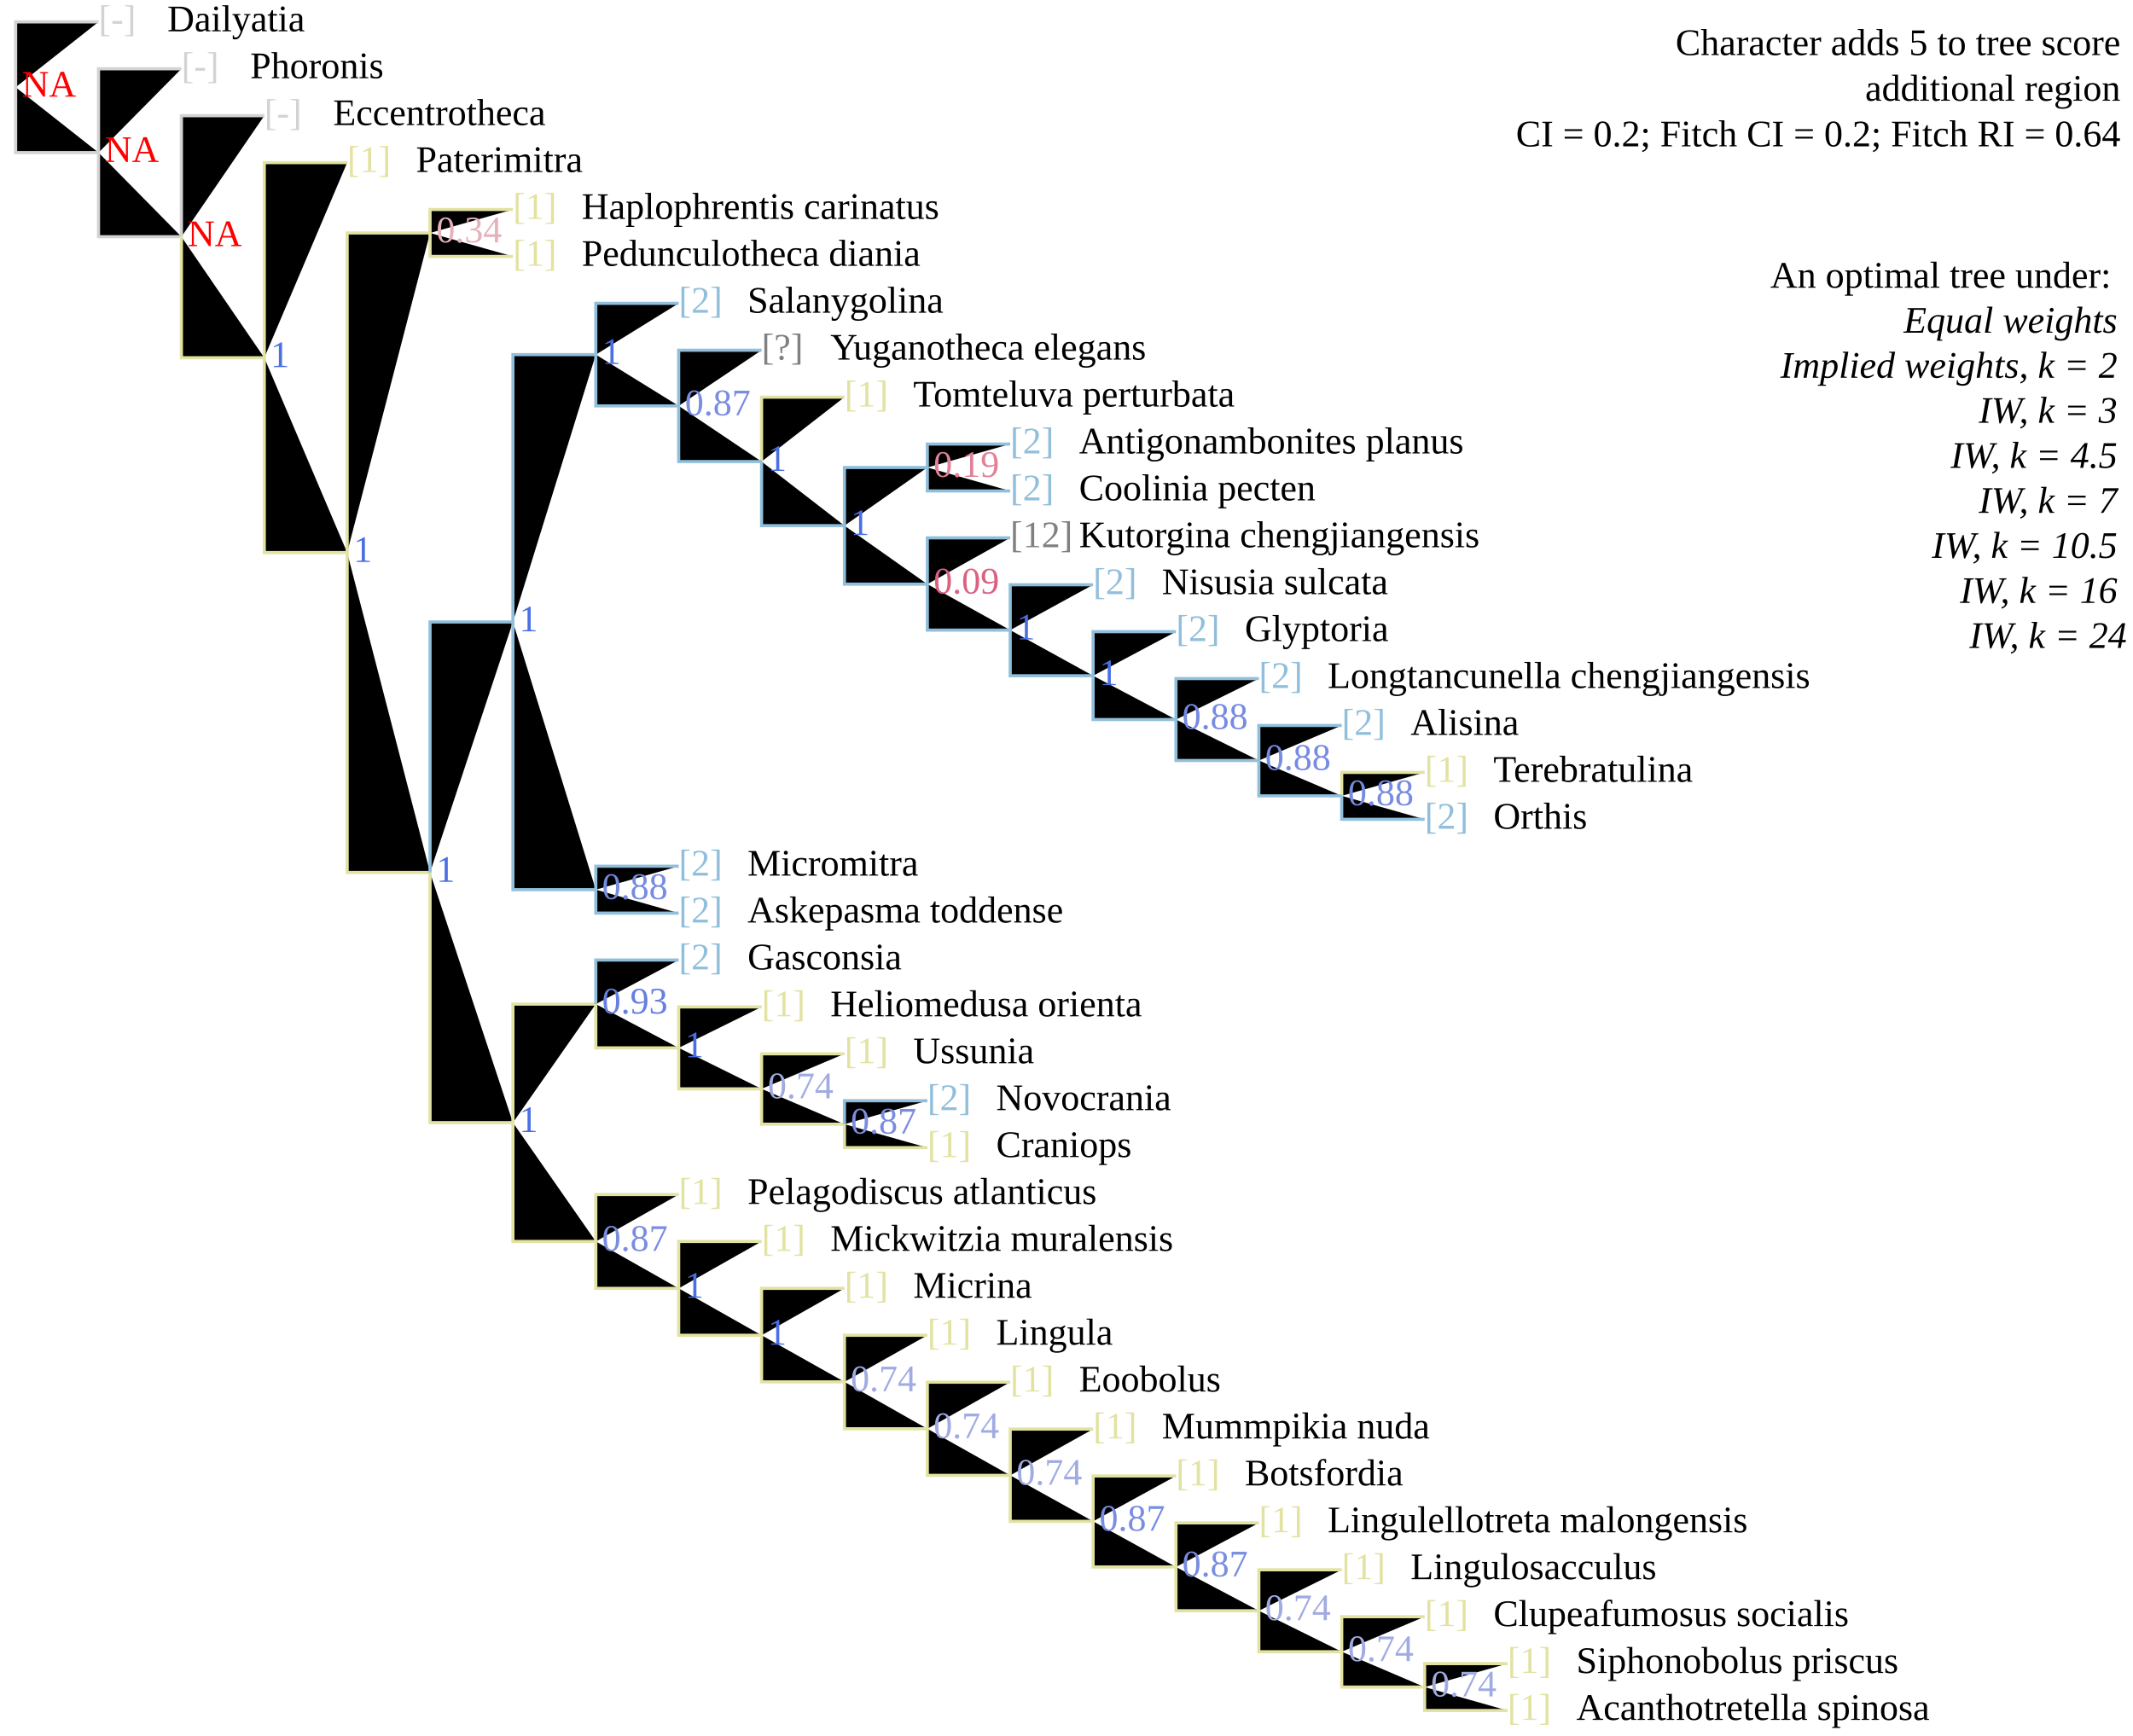
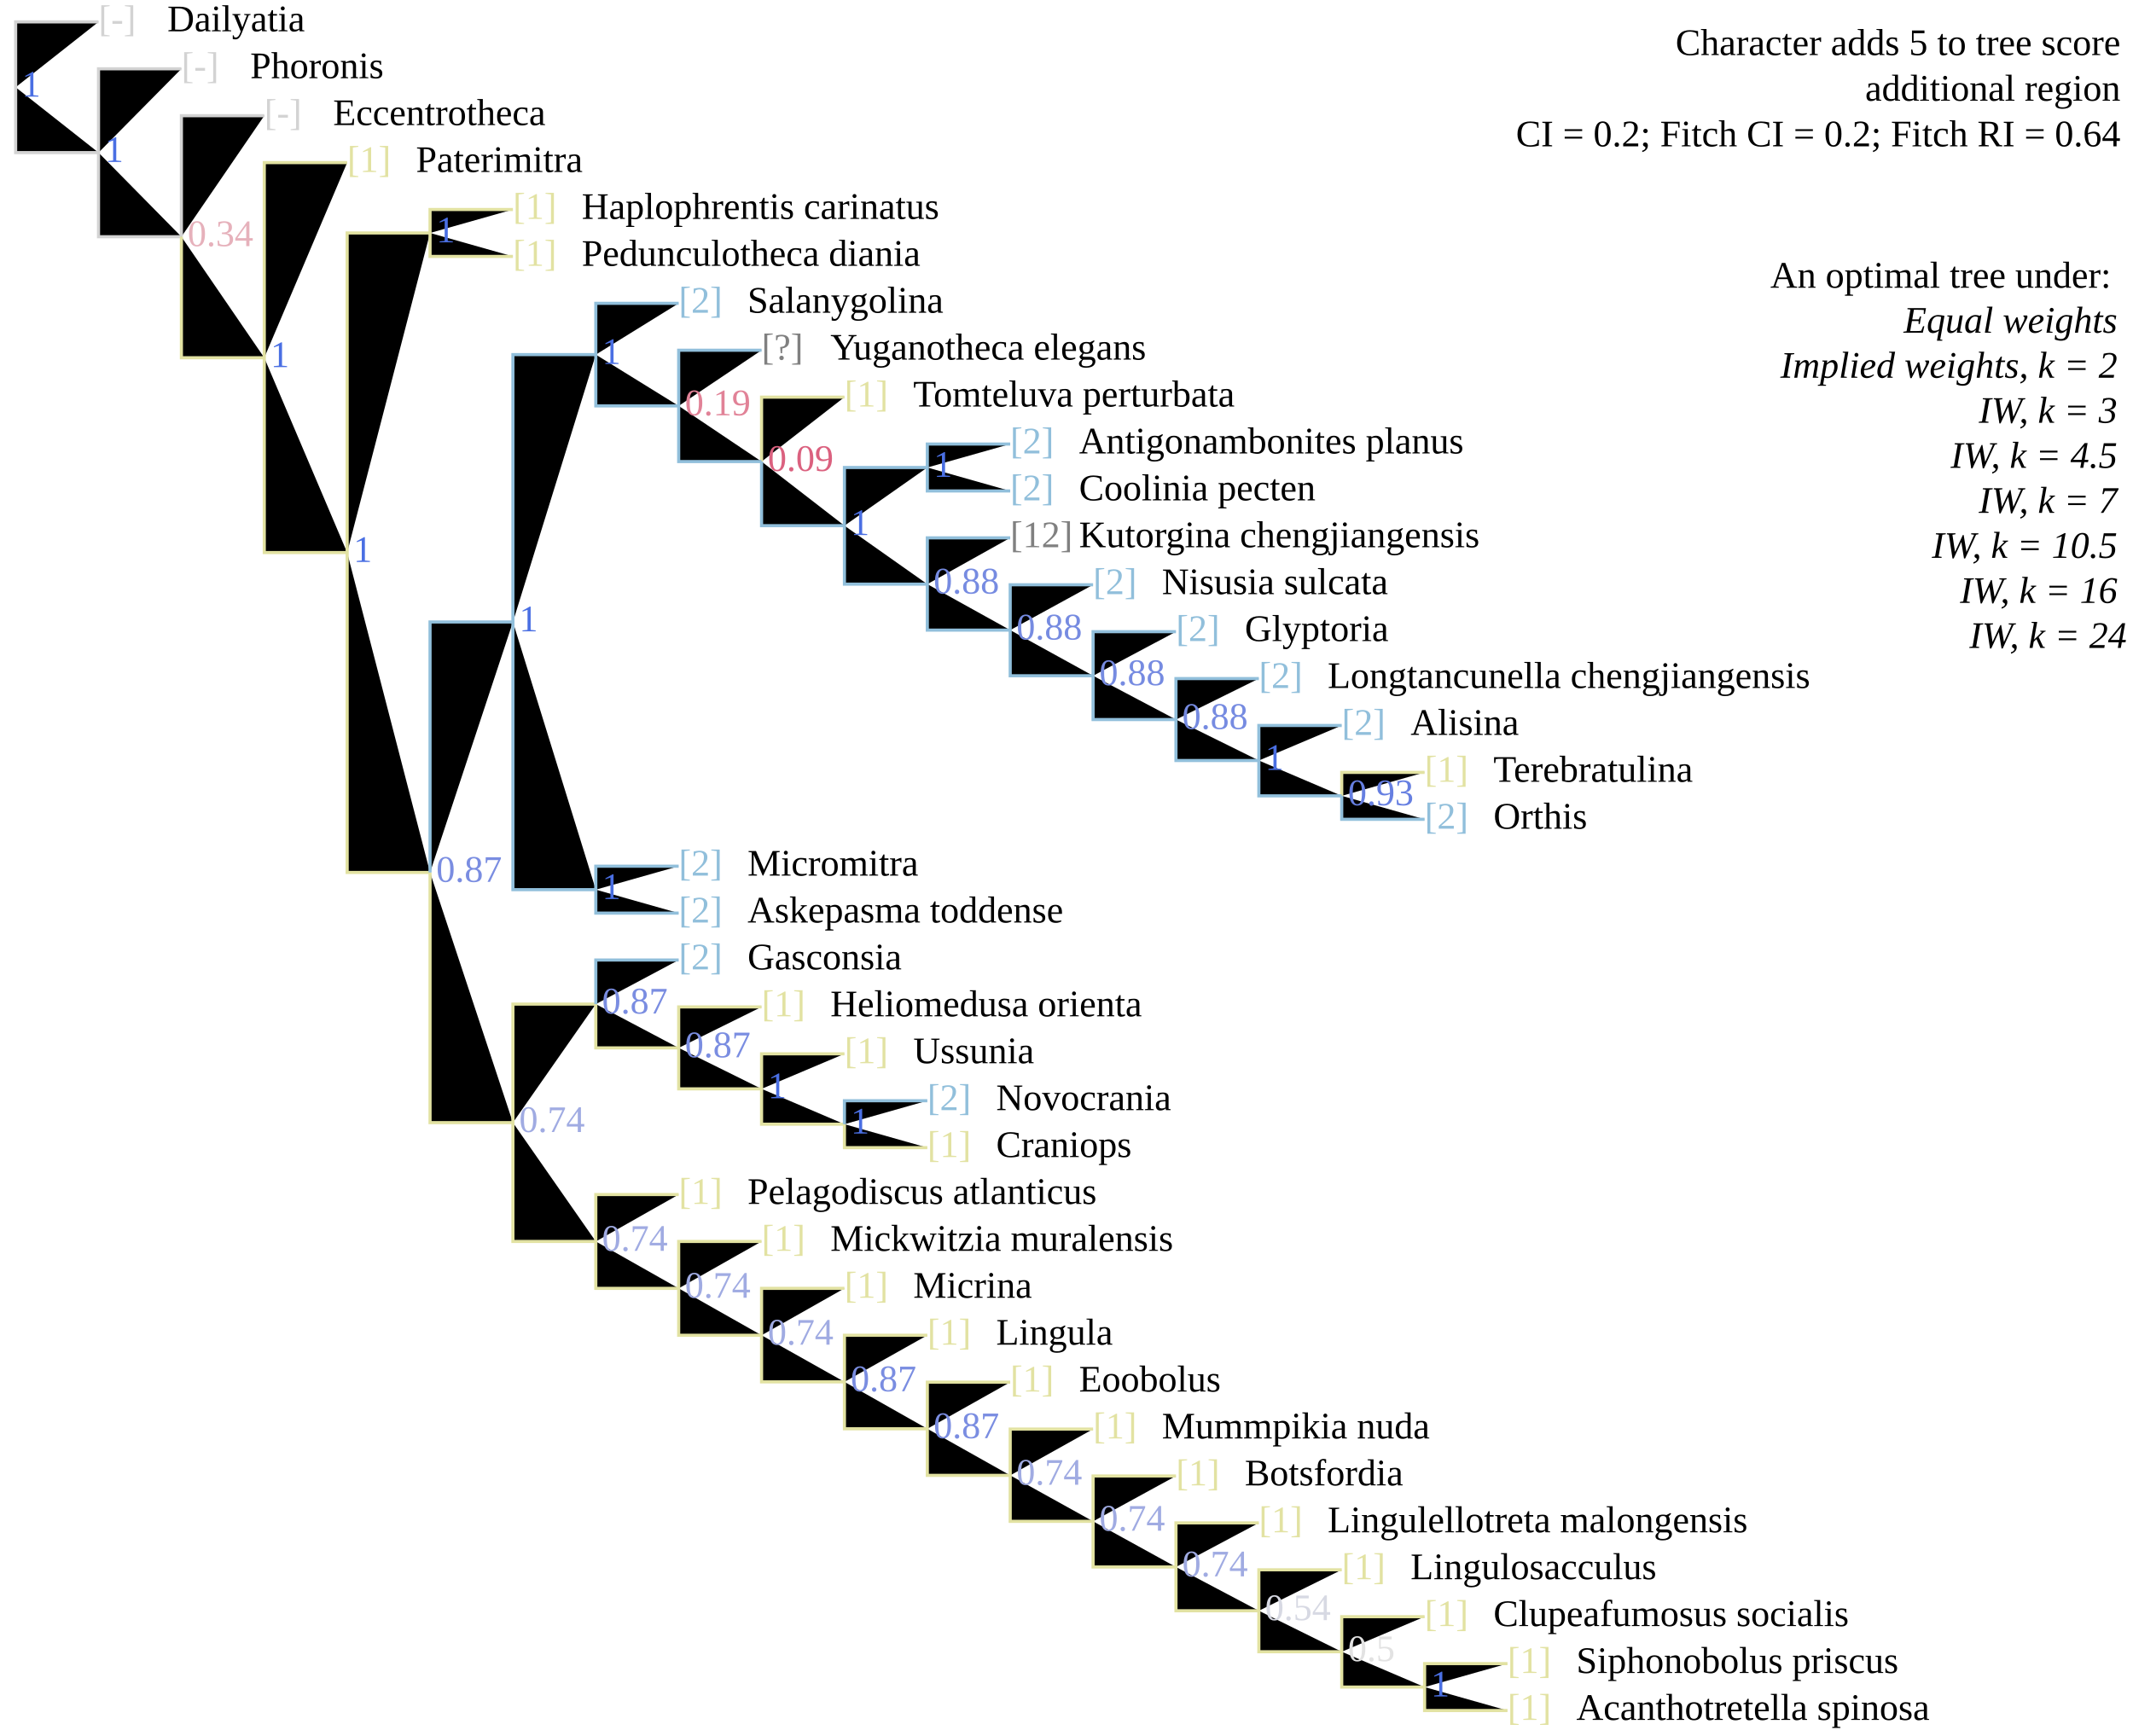
<svg xmlns="http://www.w3.org/2000/svg" version="1.1" width="682" height="555" class="tree" char="4">
  <text x="678" y="17.6" text-anchor="end" class="stepsLabel">Character adds <tspan class="score">5</tspan> to tree score</text>
  <text x="678" y="32.2" text-anchor="end" class="stepsLabel">
    <tspan class="score" /> additional region</text>
  <text x="678" y="46.8" text-anchor="end" class="stepsLabel">CI = 0.2; Fitch CI = 0.2; Fitch RI = 0.64</text>
  <text x="678" y="76" text-anchor="end" class="stepsLabel">
    <tspan dy="16">An optimal tree under:</tspan>
    <tspan x="680" style="font-style:italic" class="thisAn" dy="1.2em">Equal weights</tspan>
    <tspan x="680" style="font-style:italic" class="notThisAn" dy="1.2em">Implied weights, k = 2</tspan>
    <tspan x="680" style="font-style:italic" class="notThisAn" dy="1.2em">IW, k = 3</tspan>
    <tspan x="680" style="font-style:italic" class="notThisAn" dy="1.2em">IW, k = 4.5</tspan>
    <tspan x="680" style="font-style:italic" class="notThisAn" dy="1.2em">IW, k = 7</tspan>
    <tspan x="680" style="font-style:italic" class="notThisAn" dy="1.2em">IW, k = 10.5</tspan>
    <tspan x="680" style="font-style:italic" class="notThisAn" dy="1.2em">IW, k = 16</tspan>
    <tspan x="680" style="font-style:italic" class="notThisAn" dy="1.2em">IW, k = 24</tspan>
  </text>
  <text x="31.5" y="10" fill="lightgrey" class="flag">[-]</text>
  <text x="53.5" y="10" class="taxonLabel">Dailyatia</text>
  <text x="84.5" y="40" fill="lightgrey" class="flag">[-]</text>
  <text x="106.5" y="40" class="taxonLabel">Eccentrotheca</text>
  <text x="58" y="25" fill="lightgrey" class="flag">[-]</text>
  <text x="80" y="25" class="taxonLabel">Phoronis</text>
  <text x="111" y="55" fill="#e2e2a2" class="flag">[1]</text>
  <text x="133" y="55" class="taxonLabel">Paterimitra</text>
  <text x="164" y="85" fill="#e2e2a2" class="flag">[1]</text>
  <text x="186" y="85" class="taxonLabel">Pedunculotheca diania</text>
  <text x="164" y="70" fill="#e2e2a2" class="flag">[1]</text>
  <text x="186" y="70" class="taxonLabel">Haplophrentis carinatus</text>
  <text x="217" y="310" fill="#91bfdb" class="flag">[2]</text>
  <text x="239" y="310" class="taxonLabel">Gasconsia</text>
  <text x="243.5" y="325" fill="#e2e2a2" class="flag">[1]</text>
  <text x="265.5" y="325" class="taxonLabel">Heliomedusa orienta</text>
  <text x="270" y="340" fill="#e2e2a2" class="flag">[1]</text>
  <text x="292" y="340" class="taxonLabel">Ussunia</text>
  <text x="296.5" y="370" fill="#e2e2a2" class="flag">[1]</text>
  <text x="318.5" y="370" class="taxonLabel">Craniops</text>
  <text x="296.5" y="355" fill="#91bfdb" class="flag">[2]</text>
  <text x="318.5" y="355" class="taxonLabel">Novocrania</text>
  <text x="217" y="385" fill="#e2e2a2" class="flag">[1]</text>
  <text x="239" y="385" class="taxonLabel">Pelagodiscus atlanticus</text>
  <text x="243.5" y="400" fill="#e2e2a2" class="flag">[1]</text>
  <text x="265.5" y="400" class="taxonLabel">Mickwitzia muralensis</text>
  <text x="270" y="415" fill="#e2e2a2" class="flag">[1]</text>
  <text x="292" y="415" class="taxonLabel">Micrina</text>
  <text x="296.5" y="430" fill="#e2e2a2" class="flag">[1]</text>
  <text x="318.5" y="430" class="taxonLabel">Lingula</text>
  <text x="323" y="445" fill="#e2e2a2" class="flag">[1]</text>
  <text x="345" y="445" class="taxonLabel">Eoobolus</text>
  <text x="349.5" y="460" fill="#e2e2a2" class="flag">[1]</text>
  <text x="371.5" y="460" class="taxonLabel">Mummpikia nuda</text>
  <text x="376" y="475" fill="#e2e2a2" class="flag">[1]</text>
  <text x="398" y="475" class="taxonLabel">Botsfordia</text>
  <text x="429" y="505" fill="#e2e2a2" class="flag">[1]</text>
  <text x="451" y="505" class="taxonLabel">Lingulosacculus</text>
  <text x="402.5" y="490" fill="#e2e2a2" class="flag">[1]</text>
  <text x="424.5" y="490" class="taxonLabel">Lingulellotreta malongensis</text>
  <text x="455.5" y="520" fill="#e2e2a2" class="flag">[1]</text>
  <text x="477.5" y="520" class="taxonLabel">Clupeafumosus socialis</text>
  <text x="482" y="550" fill="#e2e2a2" class="flag">[1]</text>
  <text x="504" y="550" class="taxonLabel">Acanthotretella spinosa</text>
  <text x="482" y="535" fill="#e2e2a2" class="flag">[1]</text>
  <text x="504" y="535" class="taxonLabel">Siphonobolus priscus</text>
  <text x="217" y="295" fill="#91bfdb" class="flag">[2]</text>
  <text x="239" y="295" class="taxonLabel">Askepasma toddense</text>
  <text x="217" y="280" fill="#91bfdb" class="flag">[2]</text>
  <text x="239" y="280" class="taxonLabel">Micromitra</text>
  <text x="217" y="100" fill="#91bfdb" class="flag">[2]</text>
  <text x="239" y="100" class="taxonLabel">Salanygolina</text>
  <text x="270" y="130" fill="#e2e2a2" class="flag">[1]</text>
  <text x="292" y="130" class="taxonLabel">Tomteluva perturbata</text>
  <text x="243.5" y="115" fill="grey" class="flag">[?]</text>
  <text x="265.5" y="115" class="taxonLabel">Yuganotheca elegans</text>
  <text x="323" y="175" fill="grey" class="flag">[12]</text>
  <text x="345" y="175" class="taxonLabel">Kutorgina chengjiangensis</text>
  <text x="349.5" y="190" fill="#91bfdb" class="flag">[2]</text>
  <text x="371.5" y="190" class="taxonLabel">Nisusia sulcata</text>
  <text x="376" y="205" fill="#91bfdb" class="flag">[2]</text>
  <text x="398" y="205" class="taxonLabel">Glyptoria</text>
  <text x="402.5" y="220" fill="#91bfdb" class="flag">[2]</text>
  <text x="424.5" y="220" class="taxonLabel">Longtancunella chengjiangensis</text>
  <text x="429" y="235" fill="#91bfdb" class="flag">[2]</text>
  <text x="451" y="235" class="taxonLabel">Alisina</text>
  <text x="455.5" y="265" fill="#91bfdb" class="flag">[2]</text>
  <text x="477.5" y="265" class="taxonLabel">Orthis</text>
  <text x="455.5" y="250" fill="#e2e2a2" class="flag">[1]</text>
  <text x="477.5" y="250" class="taxonLabel">Terebratulina</text>
  <text x="323" y="160" fill="#91bfdb" class="flag">[2]</text>
  <text x="345" y="160" class="taxonLabel">Coolinia pecten</text>
  <text x="323" y="145" fill="#91bfdb" class="flag">[2]</text>
  <text x="345" y="145" class="taxonLabel">Antigonambonites planus</text>
  <path d="M5,27.9V7H31.5M5,27.9V48.8H31.5M31.5,48.8V22H58M31.5,48.8V75.7H58M58,75.7V37H84.5" stroke="lightgrey" class="inapplicable" />
  <path d="M58,75.7V114.4H84.5M84.5,114.4V52H111M84.5,114.4V176.7H111M111,176.7V74.5H137.5M137.5,74.5V67H164M137.5,74.5V82H164M111,176.7V279H137.5M243.5,147.6V127H270M429,254.5V247H455.5M137.5,279V359H164M164,359V321.1H190.5M190.5,321.1V335.1H217M217,335.1V322H243.5M217,335.1V348.2H243.5M243.5,348.2V337H270M243.5,348.2V359.5H270M270,359.5V367H296.5M164,359V397H190.5M190.5,397V382H217M190.5,397V412H217M217,412V397H243.5M217,412V427H243.5M243.5,427V412H270M243.5,427V441.9H270M270,441.9V427H296.5M270,441.9V456.9H296.5M296.5,456.9V442H323M296.5,456.9V471.8H323M323,471.8V457H349.5M323,471.8V486.5H349.5M349.5,486.5V472H376M349.5,486.5V501.1H376M376,501.1V487H402.5M376,501.1V515.1H402.5M402.5,515.1V502H429M402.5,515.1V528.2H429M429,528.2V517H455.5M429,528.2V539.5H455.5M455.5,539.5V532H482M455.5,539.5V547H482" stroke="#e2e2a2" />
  <path d="M137.5,279V198.9H164M164,198.9V113.4H190.5M190.5,113.4V97H217M190.5,113.4V129.8H217M217,129.8V112H243.5M217,129.8V147.6H243.5M243.5,147.6V168.1H270M270,168.1V149.5H296.5M296.5,149.5V142H323M296.5,149.5V157H323M270,168.1V186.8H296.5M296.5,186.8V172H323M296.5,186.8V201.5H323M323,201.5V187H349.5M323,201.5V216.1H349.5M349.5,216.1V202H376M349.5,216.1V230.1H376M376,230.1V217H402.5M376,230.1V243.2H402.5M402.5,243.2V232H429M402.5,243.2V254.5H429M429,254.5V262H455.5M164,198.9V284.5H190.5M190.5,284.5V277H217M190.5,284.5V292H217M190.5,321.1V307H217M270,359.5V352H296.5" stroke="#91bfdb" />
-   <text x="7" y="30.9" class="node" fill="red">NA</text>
-   <text x="33.5" y="51.8" class="node" fill="red">NA</text>
-   <text x="60" y="78.7" class="node" fill="red">NA</text>
+   <text x="7" y="30.9" class="node" fill="#4A6FE3">1</text>
+   <text x="33.5" y="51.8" class="node" fill="#4A6FE3">1</text>
+   <text x="60" y="78.7" class="node" fill="#E6B1BB">0.34</text>
  <text x="86.5" y="117.4" class="node" fill="#4A6FE3">1</text>
  <text x="113" y="179.7" class="node" fill="#4A6FE3">1</text>
-   <text x="139.5" y="77.5" class="node" fill="#E6B1BB">0.34</text>
-   <text x="139.5" y="282" class="node" fill="#4A6FE3">1</text>
+   <text x="139.5" y="77.5" class="node" fill="#4A6FE3">1</text>
+   <text x="139.5" y="282" class="node" fill="#7A8DE1">0.87</text>
  <text x="166" y="201.9" class="node" fill="#4A6FE3">1</text>
  <text x="192.5" y="116.4" class="node" fill="#4A6FE3">1</text>
-   <text x="219" y="132.8" class="node" fill="#7A8DE1">0.87</text>
-   <text x="245.5" y="150.6" class="node" fill="#4A6FE3">1</text>
+   <text x="219" y="132.8" class="node" fill="#E18297">0.19</text>
+   <text x="245.5" y="150.6" class="node" fill="#DB617F">0.09</text>
  <text x="272" y="171.1" class="node" fill="#4A6FE3">1</text>
-   <text x="298.5" y="152.5" class="node" fill="#E18297">0.19</text>
-   <text x="298.5" y="189.8" class="node" fill="#DB617F">0.09</text>
-   <text x="325" y="204.5" class="node" fill="#4A6FE3">1</text>
-   <text x="351.5" y="219.1" class="node" fill="#4A6FE3">1</text>
+   <text x="298.5" y="152.5" class="node" fill="#4A6FE3">1</text>
+   <text x="298.5" y="189.8" class="node" fill="#768BE1">0.88</text>
+   <text x="325" y="204.5" class="node" fill="#768BE1">0.88</text>
+   <text x="351.5" y="219.1" class="node" fill="#768BE1">0.88</text>
  <text x="378" y="233.1" class="node" fill="#768BE1">0.88</text>
-   <text x="404.5" y="246.2" class="node" fill="#768BE1">0.88</text>
-   <text x="431" y="257.5" class="node" fill="#768BE1">0.88</text>
-   <text x="192.5" y="287.5" class="node" fill="#768BE1">0.88</text>
-   <text x="166" y="362" class="node" fill="#4A6FE3">1</text>
-   <text x="192.5" y="324.1" class="node" fill="#667FE1">0.93</text>
-   <text x="219" y="338.1" class="node" fill="#4A6FE3">1</text>
-   <text x="245.5" y="351.2" class="node" fill="#A0ABE2">0.74</text>
-   <text x="272" y="362.5" class="node" fill="#7A8DE1">0.87</text>
-   <text x="192.5" y="400" class="node" fill="#7A8DE1">0.87</text>
-   <text x="219" y="415" class="node" fill="#4A6FE3">1</text>
-   <text x="245.5" y="430" class="node" fill="#4A6FE3">1</text>
-   <text x="272" y="444.9" class="node" fill="#A0ABE2">0.74</text>
-   <text x="298.5" y="459.9" class="node" fill="#A0ABE2">0.74</text>
+   <text x="404.5" y="246.2" class="node" fill="#4A6FE3">1</text>
+   <text x="431" y="257.5" class="node" fill="#667FE1">0.93</text>
+   <text x="192.5" y="287.5" class="node" fill="#4A6FE3">1</text>
+   <text x="166" y="362" class="node" fill="#A0ABE2">0.74</text>
+   <text x="192.5" y="324.1" class="node" fill="#7A8DE1">0.87</text>
+   <text x="219" y="338.1" class="node" fill="#7A8DE1">0.87</text>
+   <text x="245.5" y="351.2" class="node" fill="#4A6FE3">1</text>
+   <text x="272" y="362.5" class="node" fill="#4A6FE3">1</text>
+   <text x="192.5" y="400" class="node" fill="#A0ABE2">0.74</text>
+   <text x="219" y="415" class="node" fill="#A0ABE2">0.74</text>
+   <text x="245.5" y="430" class="node" fill="#A0ABE2">0.74</text>
+   <text x="272" y="444.9" class="node" fill="#7A8DE1">0.87</text>
+   <text x="298.5" y="459.9" class="node" fill="#7A8DE1">0.87</text>
  <text x="325" y="474.8" class="node" fill="#A0ABE2">0.74</text>
-   <text x="351.5" y="489.5" class="node" fill="#7A8DE1">0.87</text>
-   <text x="378" y="504.1" class="node" fill="#7A8DE1">0.87</text>
-   <text x="404.5" y="518.1" class="node" fill="#A0ABE2">0.74</text>
-   <text x="431" y="531.2" class="node" fill="#A0ABE2">0.74</text>
-   <text x="457.5" y="542.5" class="node" fill="#A0ABE2">0.74</text>
+   <text x="351.5" y="489.5" class="node" fill="#A0ABE2">0.74</text>
+   <text x="378" y="504.1" class="node" fill="#A0ABE2">0.74</text>
+   <text x="404.5" y="518.1" class="node" fill="#D7D9E3">0.54</text>
+   <text x="431" y="531.2" class="node" fill="#E2E2E2">0.5</text>
+   <text x="457.5" y="542.5" class="node" fill="#4A6FE3">1</text>
</svg>
